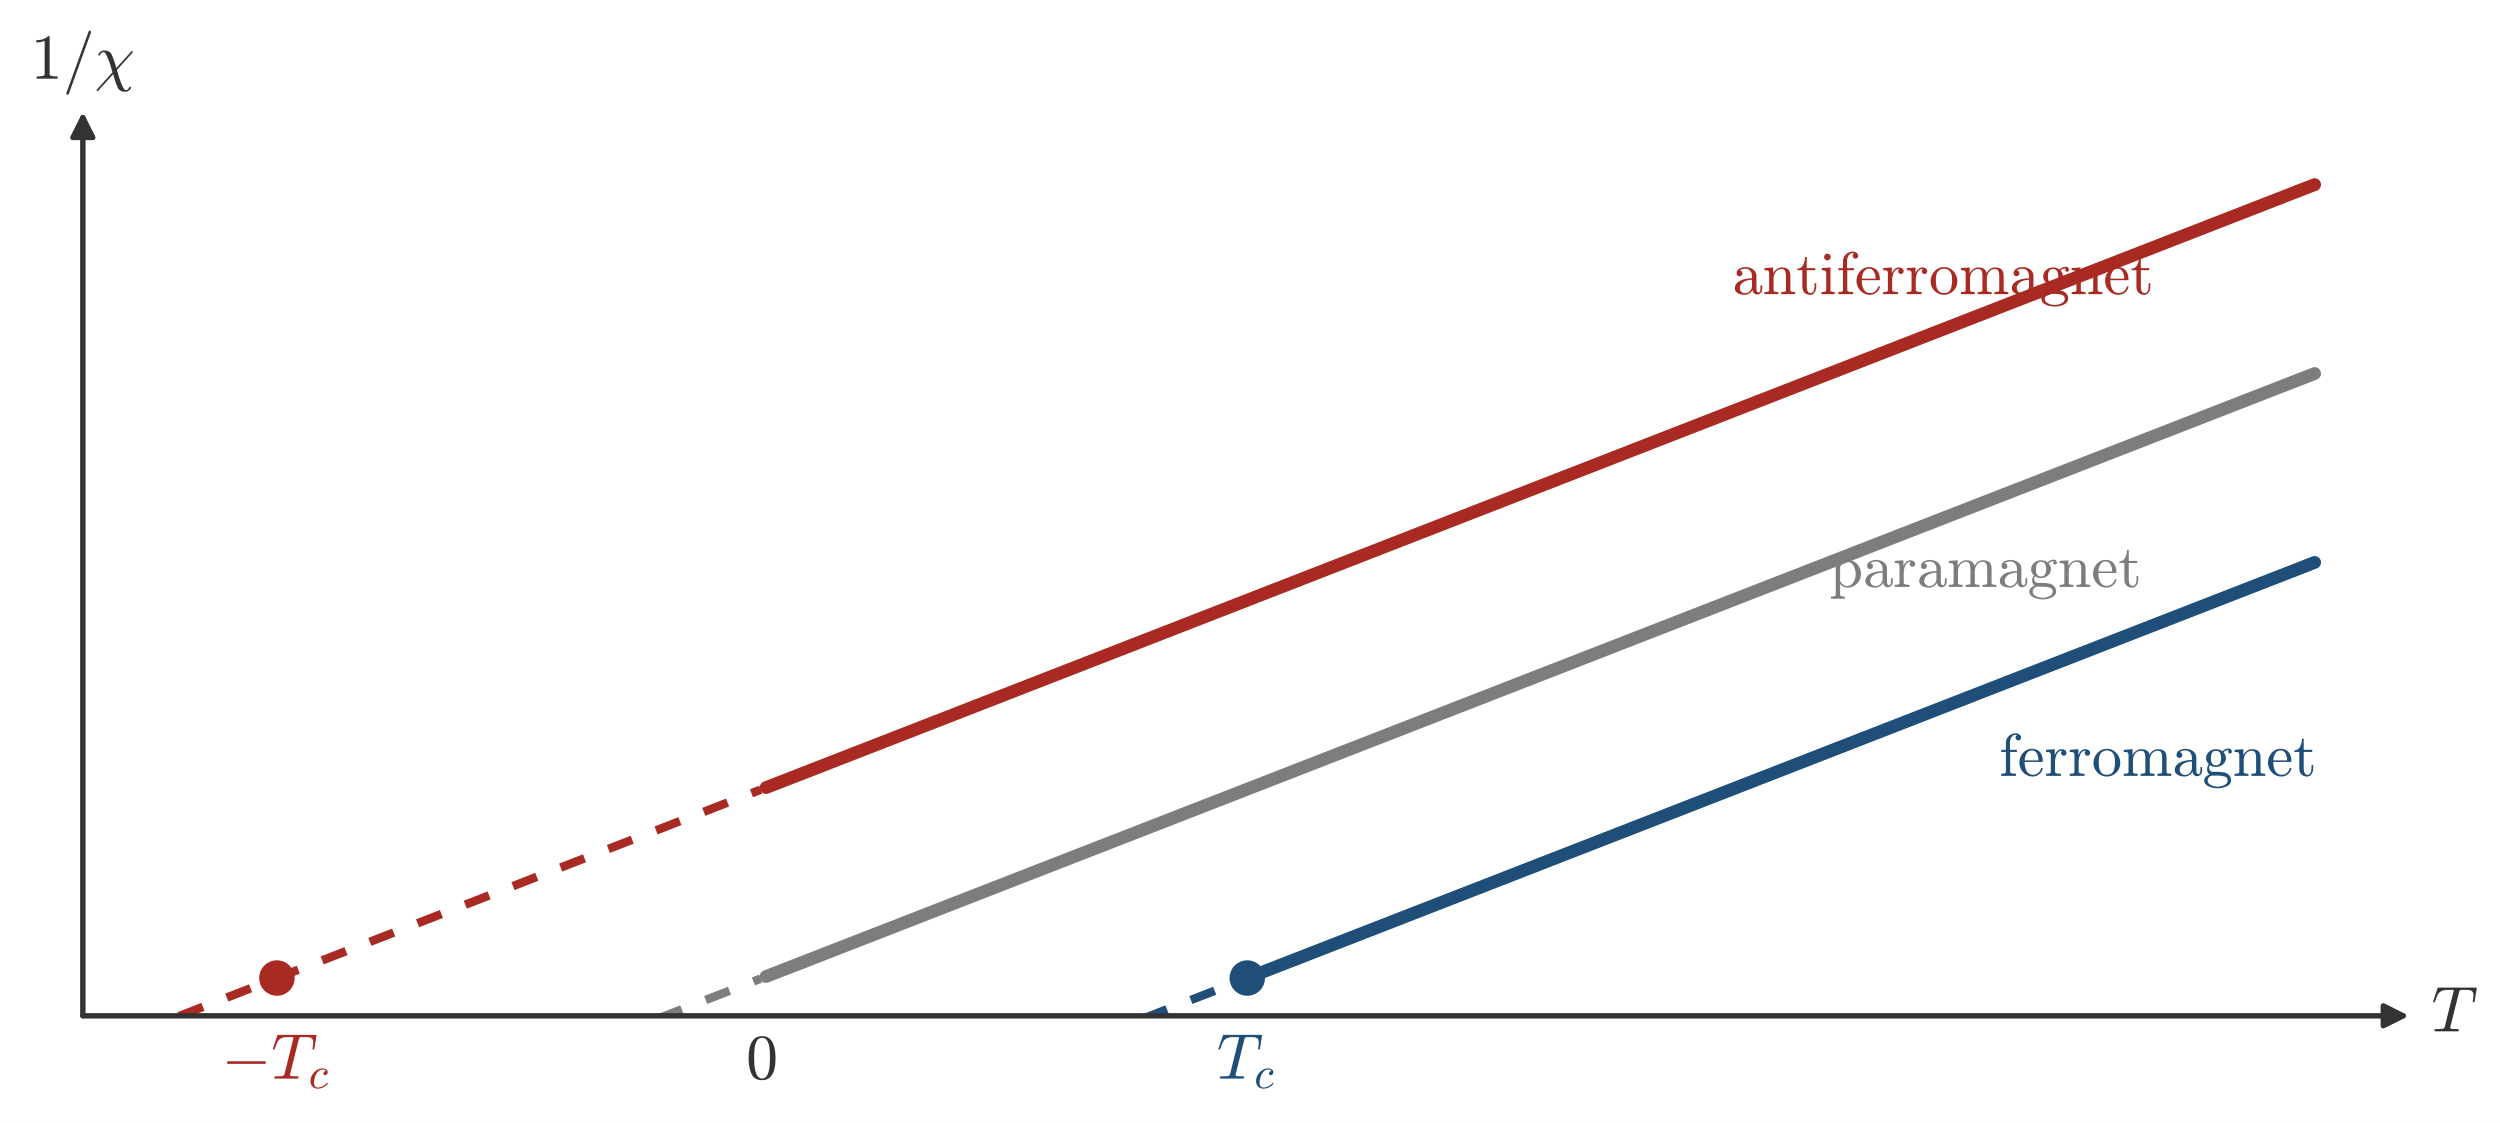
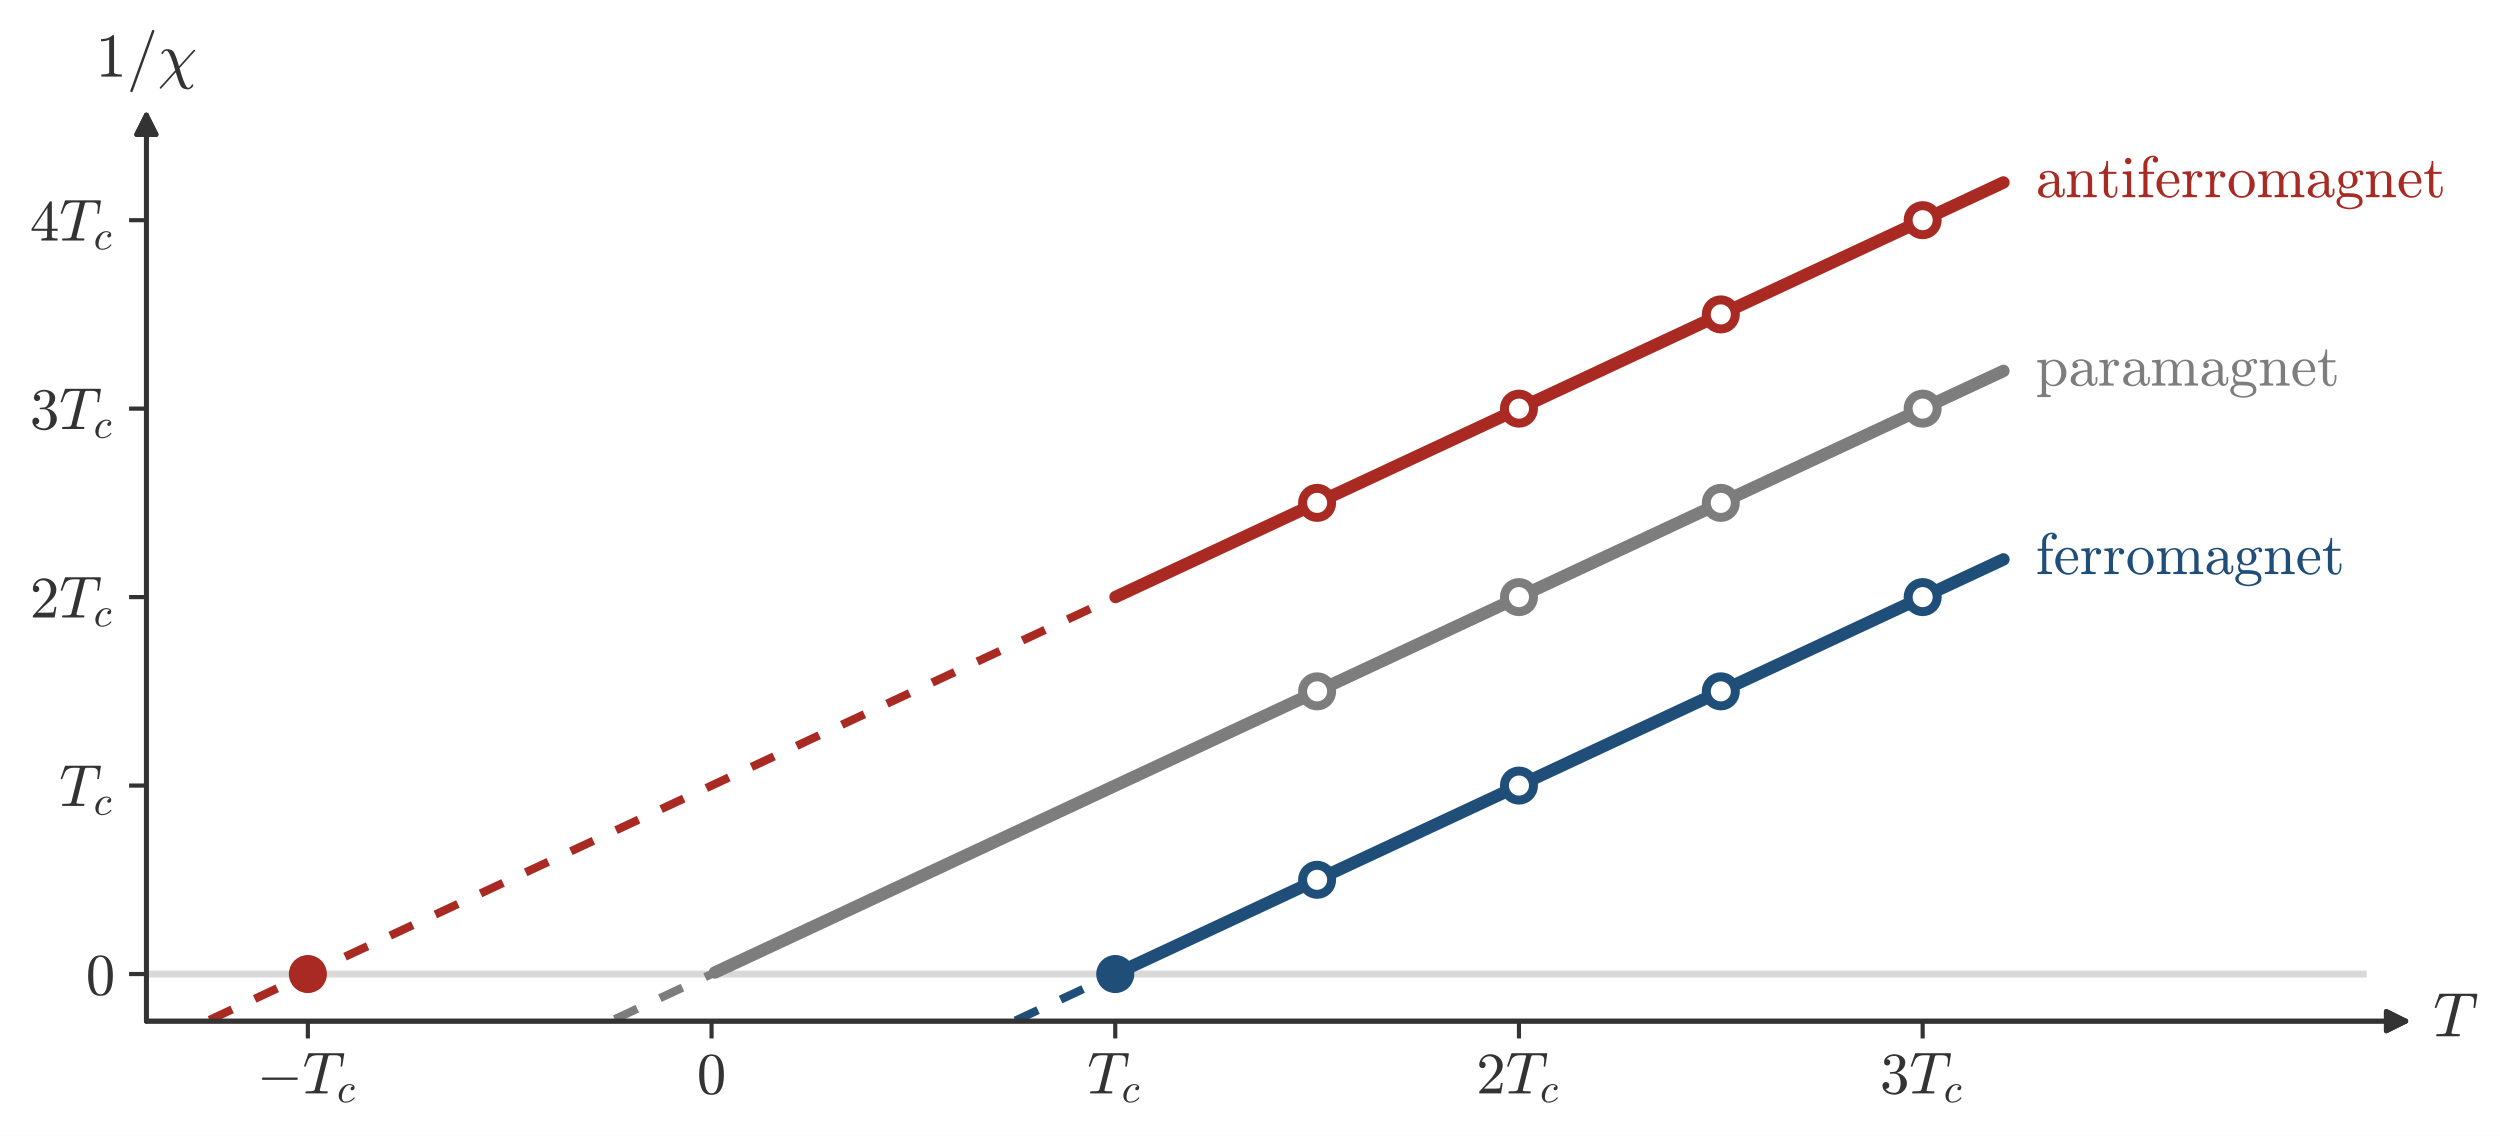
- <svg xmlns="http://www.w3.org/2000/svg" xmlns:xlink="http://www.w3.org/1999/xlink" width="351.647pt" height="157.947pt" viewBox="0 0 351.647 157.947" version="1.1">
+ <svg xmlns="http://www.w3.org/2000/svg" xmlns:xlink="http://www.w3.org/1999/xlink" width="361.137pt" height="164.076pt" viewBox="0 0 361.137 164.076" version="1.1">
  <defs>
    <style type="text/css">*{stroke-linejoin: round; stroke-linecap: butt}</style>
  </defs>
  <g id="figure_1">
    <g id="patch_1">
-       <path d="M 0 157.947  L 351.647 157.947  L 351.647 0  L 0 0  z " style="fill: #ffffff" />
+       <path d="M -0 164.076  L 361.137 164.076  L 361.137 -0  L -0 -0  z " style="fill: #ffffff" />
    </g>
    <g id="axes_1">
      <g id="patch_2">
-         <path d="M 11.655 142.884  L 332.395 142.884  L 332.395 20.654  L 11.655 20.654  z " style="fill: #ffffff" />
-       </g>
-       <g id="matplotlib.axis_1" />
-       <g id="matplotlib.axis_2" />
+         <path d="M 21.145 147.511  L 341.885 147.511  L 341.885 20.916  L 21.145 20.916  z " style="fill: #ffffff" />
+       </g>
      <g id="line2d_1">
-         <path d="M 107.759 137.35  L 325.571 52.54  L 325.571 52.54  " clip-path="url(#p36f4fd2fb1)" style="fill: none; stroke: #7d7d7d; stroke-width: 1.8; stroke-linecap: round" />
-       </g>
-       <g id="line2d_2">
-         <path d="M 52.292 158.947  L 52.344 158.927  L 53.114 158.627  L 53.883 158.327  L 54.653 158.028  L 55.423 157.728  L 56.192 157.428  L 56.962 157.129  L 57.732 156.829  L 58.501 156.529  L 59.271 156.23  L 60.041 155.93  L 60.81 155.63  L 61.58 155.33  L 62.349 155.031  L 63.119 154.731  L 63.889 154.431  L 64.658 154.132  L 65.428 153.832  L 66.198 153.532  L 66.967 153.233  L 67.737 152.933  L 68.507 152.633  L 69.276 152.334  L 70.046 152.034  L 70.816 151.734  L 71.585 151.435  L 72.355 151.135  L 73.125 150.835  L 73.894 150.536  L 74.664 150.236  L 75.434 149.936  L 76.203 149.637  L 76.973 149.337  L 77.743 149.037  L 78.512 148.737  L 79.282 148.438  L 80.052 148.138  L 80.821 147.838  L 81.591 147.539  L 82.36 147.239  L 83.13 146.939  L 83.9 146.64  L 84.669 146.34  L 85.439 146.04  L 86.209 145.741  L 86.978 145.441  L 87.748 145.141  L 88.518 144.842  L 89.287 144.542  L 90.057 144.242  L 90.827 143.943  L 91.596 143.643  L 92.366 143.343  L 93.136 143.044  L 93.905 142.744  L 94.675 142.444  L 95.445 142.145  L 96.214 141.845  L 96.984 141.545  L 97.754 141.245  L 98.523 140.946  L 99.293 140.646  L 100.063 140.346  L 100.832 140.047  L 101.602 139.747  L 102.371 139.447  L 103.141 139.148  L 103.911 138.848  L 104.68 138.548  L 105.45 138.249  L 106.22 137.949  L 106.989 137.649  " clip-path="url(#p36f4fd2fb1)" style="fill: none; stroke-dasharray: 3.6,3.6; stroke-dashoffset: 0; stroke: #7d7d7d; stroke-width: 1.2" />
-       </g>
-       <g id="line2d_3">
-         <path d="M 175.489 137.549  L 325.571 79.112  L 325.571 79.112  " clip-path="url(#p36f4fd2fb1)" style="fill: none; stroke: #1f4e79; stroke-width: 1.8; stroke-linecap: round" />
-       </g>
-       <g id="line2d_4">
-         <path d="M 120.535 158.947  L 174.719 137.849  L 174.719 137.849  " clip-path="url(#p36f4fd2fb1)" style="fill: none; stroke-dasharray: 3.6,3.6; stroke-dashoffset: 0; stroke: #1f4e79; stroke-width: 1.2" />
-       </g>
-       <g id="line2d_5">
-         <path d="M 107.759 110.778  L 325.571 25.968  L 325.571 25.968  " clip-path="url(#p36f4fd2fb1)" style="fill: none; stroke: #a82a22; stroke-width: 1.8; stroke-linecap: round" />
-       </g>
-       <g id="line2d_6">
-         <path d="M 18.479 145.541  L 19.249 145.241  L 20.019 144.942  L 20.788 144.642  L 21.558 144.342  L 22.328 144.042  L 23.097 143.743  L 23.867 143.443  L 24.636 143.143  L 25.406 142.844  L 26.176 142.544  L 26.945 142.244  L 27.715 141.945  L 28.485 141.645  L 29.254 141.345  L 30.024 141.046  L 30.794 140.746  L 31.563 140.446  L 32.333 140.147  L 33.103 139.847  L 33.872 139.547  L 34.642 139.248  L 35.412 138.948  L 36.181 138.648  L 36.951 138.349  L 37.721 138.049  L 38.49 137.749  L 39.26 137.45  L 40.03 137.15  L 40.799 136.85  L 41.569 136.55  L 42.339 136.251  L 43.108 135.951  L 43.878 135.651  L 44.647 135.352  L 45.417 135.052  L 46.187 134.752  L 46.956 134.453  L 47.726 134.153  L 48.496 133.853  L 49.265 133.554  L 50.035 133.254  L 50.805 132.954  L 51.574 132.655  L 52.344 132.355  L 53.114 132.055  L 53.883 131.756  L 54.653 131.456  L 55.423 131.156  L 56.192 130.857  L 56.962 130.557  L 57.732 130.257  L 58.501 129.957  L 59.271 129.658  L 60.041 129.358  L 60.81 129.058  L 61.58 128.759  L 62.349 128.459  L 63.119 128.159  L 63.889 127.86  L 64.658 127.56  L 65.428 127.26  L 66.198 126.961  L 66.967 126.661  L 67.737 126.361  L 68.507 126.062  L 69.276 125.762  L 70.046 125.462  L 70.816 125.163  L 71.585 124.863  L 72.355 124.563  L 73.125 124.264  L 73.894 123.964  L 74.664 123.664  L 75.434 123.364  L 76.203 123.065  L 76.973 122.765  L 77.743 122.465  L 78.512 122.166  L 79.282 121.866  L 80.052 121.566  L 80.821 121.267  L 81.591 120.967  L 82.36 120.667  L 83.13 120.368  L 83.9 120.068  L 84.669 119.768  L 85.439 119.469  L 86.209 119.169  L 86.978 118.869  L 87.748 118.57  L 88.518 118.27  L 89.287 117.97  L 90.057 117.671  L 90.827 117.371  L 91.596 117.071  L 92.366 116.772  L 93.136 116.472  L 93.905 116.172  L 94.675 115.872  L 95.445 115.573  L 96.214 115.273  L 96.984 114.973  L 97.754 114.674  L 98.523 114.374  L 99.293 114.074  L 100.063 113.775  L 100.832 113.475  L 101.602 113.175  L 102.371 112.876  L 103.141 112.576  L 103.911 112.276  L 104.68 111.977  L 105.45 111.677  L 106.22 111.377  L 106.989 111.078  " clip-path="url(#p36f4fd2fb1)" style="fill: none; stroke-dasharray: 3.6,3.6; stroke-dashoffset: 0; stroke: #a82a22; stroke-width: 1.2" />
-       </g>
-       <g id="line2d_7">
-         <defs>
-           <path id="mb5180f8fac" d="M 0 2  C 0.53 2 1.039 1.789 1.414 1.414  C 1.789 1.039 2 0.53 2 0  C 2 -0.53 1.789 -1.039 1.414 -1.414  C 1.039 -1.789 0.53 -2 0 -2  C -0.53 -2 -1.039 -1.789 -1.414 -1.414  C -1.789 -1.039 -2 -0.53 -2 0  C -2 0.53 -1.789 1.039 -1.414 1.414  C -1.039 1.789 -0.53 2 0 2  z " style="stroke: #1f4e79" />
-         </defs>
-         <g clip-path="url(#p36f4fd2fb1)">
-           <use xlink:href="#mb5180f8fac" x="175.437" y="137.569" style="fill: #1f4e79; stroke: #1f4e79" />
-         </g>
-       </g>
-       <g id="line2d_8">
-         <defs>
-           <path id="m19d9348bee" d="M 0 2  C 0.53 2 1.039 1.789 1.414 1.414  C 1.789 1.039 2 0.53 2 0  C 2 -0.53 1.789 -1.039 1.414 -1.414  C 1.039 -1.789 0.53 -2 0 -2  C -0.53 -2 -1.039 -1.789 -1.414 -1.414  C -1.789 -1.039 -2 -0.53 -2 0  C -2 0.53 -1.789 1.039 -1.414 1.414  C -1.039 1.789 -0.53 2 0 2  z " style="stroke: #a82a22" />
-         </defs>
-         <g clip-path="url(#p36f4fd2fb1)">
-           <use xlink:href="#m19d9348bee" x="38.952" y="137.569" style="fill: #a82a22; stroke: #a82a22" />
-         </g>
+         <path d="M 21.145 140.705  L 341.885 140.705  " clip-path="url(#p0ccde08f96)" style="fill: none; stroke: #d9d9d9; stroke-linecap: round" />
+       </g>
+       <g id="matplotlib.axis_1">
+         <g id="xtick_1">
+           <g id="line2d_2">
+             <defs>
+               <path id="maeb34de381" d="M 0 0  L 0 2.5  " style="stroke: #333333; stroke-width: 0.6" />
+             </defs>
+             <g>
+               <use xlink:href="#maeb34de381" x="44.472" y="147.511" style="fill: #333333; stroke: #333333; stroke-width: 0.6" />
+             </g>
+           </g>
+           <g id="text_1">
+             <g style="fill: #333333" transform="translate(37.11906 158.0042) scale(0.085 -0.085)">
+               <defs>
+                 <path id="Cmsy10-11" d="M 653 1472  Q 600 1472 565 1512  Q 531 1553 531 1600  Q 531 1647 565 1687  Q 600 1728 653 1728  L 4325 1728  Q 4375 1728 4408 1687  Q 4441 1647 4441 1600  Q 4441 1553 4408 1512  Q 4375 1472 4325 1472  L 653 1472  z " transform="scale(0.015625)" />
+                 <path id="Cmmi10-78" d="M 294 84  Q 297 100 308 140  Q 319 181 336 203  Q 353 225 384 225  Q 934 225 1113 256  Q 1284 300 1319 441  L 2194 3956  Q 2222 4034 2222 4097  Q 2222 4147 1997 4147  L 1625 4147  Q 1197 4147 964 4015  Q 731 3884 622 3668  Q 513 3453 341 2963  Q 319 2906 275 2906  L 219 2906  Q 153 2906 153 2988  L 609 4313  Q 622 4372 672 4372  L 4453 4372  Q 4519 4372 4519 4288  L 4306 2963  Q 4306 2944 4284 2925  Q 4263 2906 4244 2906  L 4184 2906  Q 4122 2906 4122 2988  Q 4191 3441 4191 3628  Q 4191 3853 4097 3968  Q 4003 4084 3853 4115  Q 3703 4147 3463 4147  L 3084 4147  Q 2913 4147 2853 4115  Q 2794 4084 2753 3928  L 1875 416  Q 1872 403 1870 390  Q 1869 378 1863 359  Q 1863 278 1959 256  Q 2125 225 2669 225  Q 2731 225 2731 141  Q 2709 50 2696 25  Q 2684 0 2625 0  L 359 0  Q 294 0 294 84  z " transform="scale(0.015625)" />
+                 <path id="Cmmi10-7f" d="M 750 763  Q 750 484 892 290  Q 1034 97 1300 97  Q 1681 97 2032 272  Q 2384 447 2606 756  Q 2625 775 2656 775  Q 2688 775 2720 739  Q 2753 703 2753 672  Q 2753 647 2741 634  Q 2506 306 2109 117  Q 1713 -72 1288 -72  Q 981 -72 747 73  Q 513 219 384 462  Q 256 706 256 1013  Q 256 1444 497 1869  Q 738 2294 1138 2561  Q 1538 2828 1978 2828  Q 2266 2828 2495 2689  Q 2725 2550 2725 2278  Q 2725 2103 2623 1979  Q 2522 1856 2350 1856  Q 2247 1856 2176 1920  Q 2106 1984 2106 2088  Q 2106 2238 2215 2344  Q 2325 2450 2472 2450  L 2484 2450  Q 2409 2559 2267 2611  Q 2125 2663 1972 2663  Q 1597 2663 1315 2342  Q 1034 2022 892 1576  Q 750 1131 750 763  z " transform="scale(0.015625)" />
+               </defs>
+               <use xlink:href="#Cmsy10-11" transform="translate(0 0.6875)" />
+               <use xlink:href="#Cmmi10-78" transform="translate(77.68555 0.6875)" />
+               <use xlink:href="#Cmmi10-7f" transform="translate(136.084 -14.31246) scale(0.7)" />
+             </g>
+           </g>
+         </g>
+         <g id="xtick_2">
+           <g id="line2d_3">
+             <g>
+               <use xlink:href="#maeb34de381" x="102.788" y="147.511" style="fill: #333333; stroke: #333333; stroke-width: 0.6" />
+             </g>
+           </g>
+           <g id="text_2">
+             <g style="fill: #333333" transform="translate(100.6629 158.0042) scale(0.085 -0.085)">
+               <defs>
+                 <path id="Cmr10-28" d="M 1600 -141  Q 816 -141 533 504  Q 250 1150 250 2041  Q 250 2597 351 3087  Q 453 3578 754 3920  Q 1056 4263 1600 4263  Q 2022 4263 2290 4056  Q 2559 3850 2700 3523  Q 2841 3197 2892 2823  Q 2944 2450 2944 2041  Q 2944 1491 2842 1011  Q 2741 531 2444 195  Q 2147 -141 1600 -141  z M 1600 25  Q 1956 25 2131 390  Q 2306 756 2347 1200  Q 2388 1644 2388 2144  Q 2388 2625 2347 3031  Q 2306 3438 2132 3767  Q 1959 4097 1600 4097  Q 1238 4097 1063 3765  Q 888 3434 847 3029  Q 806 2625 806 2144  Q 806 1788 823 1472  Q 841 1156 916 820  Q 991 484 1158 254  Q 1325 25 1600 25  z " transform="scale(0.015625)" />
+               </defs>
+               <use xlink:href="#Cmr10-28" transform="translate(0 0.390625)" />
+             </g>
+           </g>
+         </g>
+         <g id="xtick_3">
+           <g id="line2d_4">
+             <g>
+               <use xlink:href="#maeb34de381" x="161.104" y="147.511" style="fill: #333333; stroke: #333333; stroke-width: 0.6" />
+             </g>
+           </g>
+           <g id="text_3">
+             <g style="fill: #333333" transform="translate(157.0668 158.0042) scale(0.085 -0.085)">
+               <use xlink:href="#Cmmi10-78" transform="translate(0 0.6875)" />
+               <use xlink:href="#Cmmi10-7f" transform="translate(58.39844 -14.31246) scale(0.7)" />
+             </g>
+           </g>
+         </g>
+         <g id="xtick_4">
+           <g id="line2d_5">
+             <g>
+               <use xlink:href="#maeb34de381" x="219.421" y="147.511" style="fill: #333333; stroke: #333333; stroke-width: 0.6" />
+             </g>
+           </g>
+           <g id="text_4">
+             <g style="fill: #333333" transform="translate(213.2582 158.0042) scale(0.085 -0.085)">
+               <defs>
+                 <path id="Cmr10-31" d="M 319 0  L 319 172  Q 319 188 331 206  L 1325 1306  Q 1550 1550 1690 1715  Q 1831 1881 1968 2097  Q 2106 2313 2186 2536  Q 2266 2759 2266 3009  Q 2266 3272 2169 3511  Q 2072 3750 1880 3894  Q 1688 4038 1416 4038  Q 1138 4038 916 3870  Q 694 3703 603 3438  Q 628 3444 672 3444  Q 816 3444 917 3347  Q 1019 3250 1019 3097  Q 1019 2950 917 2848  Q 816 2747 672 2747  Q 522 2747 420 2851  Q 319 2956 319 3097  Q 319 3338 409 3548  Q 500 3759 670 3923  Q 841 4088 1055 4175  Q 1269 4263 1509 4263  Q 1875 4263 2190 4108  Q 2506 3953 2690 3670  Q 2875 3388 2875 3009  Q 2875 2731 2753 2481  Q 2631 2231 2440 2026  Q 2250 1822 1953 1562  Q 1656 1303 1563 1216  L 838 519  L 1453 519  Q 1906 519 2211 526  Q 2516 534 2534 550  Q 2609 631 2688 1141  L 2875 1141  L 2694 0  L 319 0  z " transform="scale(0.015625)" />
+               </defs>
+               <use xlink:href="#Cmr10-31" transform="translate(0 0.6875)" />
+               <use xlink:href="#Cmmi10-78" transform="translate(50 0.6875)" />
+               <use xlink:href="#Cmmi10-7f" transform="translate(108.3984 -14.31246) scale(0.7)" />
+             </g>
+           </g>
+         </g>
+         <g id="xtick_5">
+           <g id="line2d_6">
+             <g>
+               <use xlink:href="#maeb34de381" x="277.737" y="147.511" style="fill: #333333; stroke: #333333; stroke-width: 0.6" />
+             </g>
+           </g>
+           <g id="text_5">
+             <g style="fill: #333333" transform="translate(271.5746 158.0042) scale(0.085 -0.085)">
+               <defs>
+                 <path id="Cmr10-6e" d="M 609 494  Q 759 275 1012 169  Q 1266 63 1556 63  Q 1928 63 2084 380  Q 2241 697 2241 1100  Q 2241 1281 2208 1462  Q 2175 1644 2097 1800  Q 2019 1956 1883 2050  Q 1747 2144 1550 2144  L 1125 2144  Q 1069 2144 1069 2203  L 1069 2259  Q 1069 2309 1125 2309  L 1478 2338  Q 1703 2338 1851 2506  Q 2000 2675 2069 2917  Q 2138 3159 2138 3378  Q 2138 3684 1994 3881  Q 1850 4078 1556 4078  Q 1313 4078 1091 3986  Q 869 3894 738 3706  Q 750 3709 759 3711  Q 769 3713 781 3713  Q 925 3713 1022 3613  Q 1119 3513 1119 3372  Q 1119 3234 1022 3134  Q 925 3034 781 3034  Q 641 3034 541 3134  Q 441 3234 441 3372  Q 441 3647 606 3850  Q 772 4053 1033 4158  Q 1294 4263 1556 4263  Q 1750 4263 1965 4205  Q 2181 4147 2356 4039  Q 2531 3931 2642 3762  Q 2753 3594 2753 3378  Q 2753 3109 2633 2881  Q 2513 2653 2303 2487  Q 2094 2322 1844 2241  Q 2122 2188 2372 2031  Q 2622 1875 2773 1631  Q 2925 1388 2925 1106  Q 2925 753 2731 467  Q 2538 181 2222 20  Q 1906 -141 1556 -141  Q 1256 -141 954 -26  Q 653 88 461 316  Q 269 544 269 863  Q 269 1022 375 1128  Q 481 1234 641 1234  Q 744 1234 830 1186  Q 916 1138 964 1050  Q 1013 963 1013 863  Q 1013 706 903 600  Q 794 494 641 494  L 609 494  z " transform="scale(0.015625)" />
+               </defs>
+               <use xlink:href="#Cmr10-6e" transform="translate(0 0.6875)" />
+               <use xlink:href="#Cmmi10-78" transform="translate(50 0.6875)" />
+               <use xlink:href="#Cmmi10-7f" transform="translate(108.3984 -14.31246) scale(0.7)" />
+             </g>
+           </g>
+         </g>
+       </g>
+       <g id="matplotlib.axis_2">
+         <g id="ytick_1">
+           <g id="line2d_7">
+             <defs>
+               <path id="m159ef64ad0" d="M 0 0  L -2.5 0  " style="stroke: #333333; stroke-width: 0.6" />
+             </defs>
+             <g>
+               <use xlink:href="#m159ef64ad0" x="21.145" y="140.705" style="fill: #333333; stroke: #333333; stroke-width: 0.6" />
+             </g>
+           </g>
+           <g id="text_6">
+             <g style="fill: #333333" transform="translate(12.395 143.7014) scale(0.085 -0.085)">
+               <use xlink:href="#Cmr10-28" transform="translate(0 0.390625)" />
+             </g>
+           </g>
+         </g>
+         <g id="ytick_2">
+           <g id="line2d_8">
+             <g>
+               <use xlink:href="#m159ef64ad0" x="21.145" y="113.48" style="fill: #333333; stroke: #333333; stroke-width: 0.6" />
+             </g>
+           </g>
+           <g id="text_7">
+             <g style="fill: #333333" transform="translate(8.57 116.4766) scale(0.085 -0.085)">
+               <use xlink:href="#Cmmi10-78" transform="translate(0 0.6875)" />
+               <use xlink:href="#Cmmi10-7f" transform="translate(58.39844 -14.31246) scale(0.7)" />
+             </g>
+           </g>
+         </g>
+         <g id="ytick_3">
+           <g id="line2d_9">
+             <g>
+               <use xlink:href="#m159ef64ad0" x="21.145" y="86.255" style="fill: #333333; stroke: #333333; stroke-width: 0.6" />
+             </g>
+           </g>
+           <g id="text_8">
+             <g style="fill: #333333" transform="translate(4.32 89.2518) scale(0.085 -0.085)">
+               <use xlink:href="#Cmr10-31" transform="translate(0 0.6875)" />
+               <use xlink:href="#Cmmi10-78" transform="translate(50 0.6875)" />
+               <use xlink:href="#Cmmi10-7f" transform="translate(108.3984 -14.31246) scale(0.7)" />
+             </g>
+           </g>
+         </g>
+         <g id="ytick_4">
+           <g id="line2d_10">
+             <g>
+               <use xlink:href="#m159ef64ad0" x="21.145" y="59.03" style="fill: #333333; stroke: #333333; stroke-width: 0.6" />
+             </g>
+           </g>
+           <g id="text_9">
+             <g style="fill: #333333" transform="translate(4.32 62.02701) scale(0.085 -0.085)">
+               <use xlink:href="#Cmr10-6e" transform="translate(0 0.6875)" />
+               <use xlink:href="#Cmmi10-78" transform="translate(50 0.6875)" />
+               <use xlink:href="#Cmmi10-7f" transform="translate(108.3984 -14.31246) scale(0.7)" />
+             </g>
+           </g>
+         </g>
+         <g id="ytick_5">
+           <g id="line2d_11">
+             <g>
+               <use xlink:href="#m159ef64ad0" x="21.145" y="31.806" style="fill: #333333; stroke: #333333; stroke-width: 0.6" />
+             </g>
+           </g>
+           <g id="text_10">
+             <g style="fill: #333333" transform="translate(4.32 34.80221) scale(0.085 -0.085)">
+               <defs>
+                 <path id="Cmr10-3b" d="M 178 1056  L 178 1281  L 2156 4231  Q 2178 4263 2222 4263  L 2316 4263  Q 2388 4263 2388 4191  L 2388 1281  L 3016 1281  L 3016 1056  L 2388 1056  L 2388 428  Q 2388 297 2575 261  Q 2763 225 3009 225  L 3009 0  L 1247 0  L 1247 225  Q 1494 225 1681 261  Q 1869 297 1869 428  L 1869 1056  L 178 1056  z M 391 1281  L 1906 1281  L 1906 3547  L 391 1281  z " transform="scale(0.015625)" />
+               </defs>
+               <use xlink:href="#Cmr10-3b" transform="translate(0 0.6875)" />
+               <use xlink:href="#Cmmi10-78" transform="translate(50 0.6875)" />
+               <use xlink:href="#Cmmi10-7f" transform="translate(108.3984 -14.31246) scale(0.7)" />
+             </g>
+           </g>
+         </g>
+       </g>
+       <g id="line2d_12">
+         <path d="M 103.27 140.48  L 289.4 53.585  L 289.4 53.585  " clip-path="url(#p0ccde08f96)" style="fill: none; stroke: #7d7d7d; stroke-width: 1.8; stroke-linecap: round" />
+       </g>
+       <g id="line2d_13">
+         <path d="M 88.801 147.235  L 89.458 146.928  L 90.116 146.621  L 90.774 146.314  L 91.432 146.006  L 92.089 145.699  L 92.747 145.392  L 93.405 145.085  L 94.062 144.778  L 94.72 144.471  L 95.378 144.164  L 96.036 143.857  L 96.693 143.55  L 97.351 143.243  L 98.009 142.936  L 98.666 142.629  L 99.324 142.322  L 99.982 142.015  L 100.639 141.708  L 101.297 141.401  L 101.955 141.094  L 102.613 140.787  " clip-path="url(#p0ccde08f96)" style="fill: none; stroke-dasharray: 3.6,3.6; stroke-dashoffset: 0; stroke: #7d7d7d; stroke-width: 1.2" />
+       </g>
+       <g id="line2d_14">
+         <path d="M 161.148 140.684  L 289.4 80.81  L 289.4 80.81  " clip-path="url(#p0ccde08f96)" style="fill: none; stroke: #1f4e79; stroke-width: 1.8; stroke-linecap: round" />
+       </g>
+       <g id="line2d_15">
+         <path d="M 146.679 147.439  L 147.336 147.132  L 147.994 146.825  L 148.652 146.518  L 149.31 146.211  L 149.967 145.904  L 150.625 145.597  L 151.283 145.29  L 151.94 144.983  L 152.598 144.676  L 153.256 144.369  L 153.913 144.062  L 154.571 143.755  L 155.229 143.448  L 155.887 143.141  L 156.544 142.834  L 157.202 142.527  L 157.86 142.22  L 158.517 141.913  L 159.175 141.605  L 159.833 141.298  L 160.49 140.991  " clip-path="url(#p0ccde08f96)" style="fill: none; stroke-dasharray: 3.6,3.6; stroke-dashoffset: 0; stroke: #1f4e79; stroke-width: 1.2" />
+       </g>
+       <g id="line2d_16">
+         <path d="M 161.148 86.235  L 289.4 26.361  L 289.4 26.361  " clip-path="url(#p0ccde08f96)" style="fill: none; stroke: #a82a22; stroke-width: 1.8; stroke-linecap: round" />
+       </g>
+       <g id="line2d_17">
+         <path d="M 30.265 147.337  L 160.49 86.542  L 160.49 86.542  " clip-path="url(#p0ccde08f96)" style="fill: none; stroke-dasharray: 3.6,3.6; stroke-dashoffset: 0; stroke: #a82a22; stroke-width: 1.2" />
      </g>
      <g id="patch_3">
-         <path d="M 11.655 142.884  Q 175.232 142.884 338.027 142.884  " style="fill: none; stroke: #333333; stroke-width: 0.7; stroke-linecap: round" />
-         <path d="M 335.227 141.484  L 338.027 142.884  L 335.227 144.284  z " style="fill: #333333; stroke: #333333; stroke-width: 0.7; stroke-linecap: round" />
+         <path d="M 21.145 147.511  Q 184.722 147.511 347.517 147.511  " style="fill: none; stroke: #333333; stroke-width: 0.7; stroke-linecap: round" />
+         <path d="M 344.717 146.111  L 347.517 147.511  L 344.717 148.911  z " style="fill: #333333; stroke: #333333; stroke-width: 0.7; stroke-linecap: round" />
      </g>
      <g id="patch_4">
-         <path d="M 11.655 142.884  Q 11.655 79.324 11.655 16.547  " style="fill: none; stroke: #333333; stroke-width: 0.7; stroke-linecap: round" />
-         <path d="M 10.255 19.347  L 11.655 16.547  L 13.055 19.347  z " style="fill: #333333; stroke: #333333; stroke-width: 0.7; stroke-linecap: round" />
+         <path d="M 21.145 147.511  Q 21.145 81.681 21.145 16.635  " style="fill: none; stroke: #333333; stroke-width: 0.7; stroke-linecap: round" />
+         <path d="M 19.745 19.435  L 21.145 16.635  L 22.545 19.435  z " style="fill: #333333; stroke: #333333; stroke-width: 0.7; stroke-linecap: round" />
      </g>
      <g id="patch_5">
-         <path d="M 11.655 142.884  Q 175.232 142.884 338.027 142.884  " style="fill: none; stroke: #333333; stroke-width: 0.7; stroke-linecap: round" />
-         <path d="M 335.227 141.484  L 338.027 142.884  L 335.227 144.284  z " style="fill: #333333; stroke: #333333; stroke-width: 0.7; stroke-linecap: round" />
+         <path d="M 21.145 147.511  Q 184.722 147.511 347.517 147.511  " style="fill: none; stroke: #333333; stroke-width: 0.7; stroke-linecap: round" />
+         <path d="M 344.717 146.111  L 347.517 147.511  L 344.717 148.911  z " style="fill: #333333; stroke: #333333; stroke-width: 0.7; stroke-linecap: round" />
      </g>
      <g id="patch_6">
-         <path d="M 11.655 142.884  Q 11.655 79.324 11.655 16.547  " style="fill: none; stroke: #333333; stroke-width: 0.7; stroke-linecap: round" />
-         <path d="M 10.255 19.347  L 11.655 16.547  L 13.055 19.347  z " style="fill: #333333; stroke: #333333; stroke-width: 0.7; stroke-linecap: round" />
-       </g>
-       <g id="text_1">
-         <g style="fill: #333333" transform="translate(342.0174 145.1293) scale(0.09 -0.09)">
-           <defs>
-             <path id="Cmmi10-78" d="M 294 84  Q 297 100 308 140  Q 319 181 336 203  Q 353 225 384 225  Q 934 225 1113 256  Q 1284 300 1319 441  L 2194 3956  Q 2222 4034 2222 4097  Q 2222 4147 1997 4147  L 1625 4147  Q 1197 4147 964 4015  Q 731 3884 622 3668  Q 513 3453 341 2963  Q 319 2906 275 2906  L 219 2906  Q 153 2906 153 2988  L 609 4313  Q 622 4372 672 4372  L 4453 4372  Q 4519 4372 4519 4288  L 4306 2963  Q 4306 2944 4284 2925  Q 4263 2906 4244 2906  L 4184 2906  Q 4122 2906 4122 2988  Q 4191 3441 4191 3628  Q 4191 3853 4097 3968  Q 4003 4084 3853 4115  Q 3703 4147 3463 4147  L 3084 4147  Q 2913 4147 2853 4115  Q 2794 4084 2753 3928  L 1875 416  Q 1872 403 1870 390  Q 1869 378 1863 359  Q 1863 278 1959 256  Q 2125 225 2669 225  Q 2731 225 2731 141  Q 2709 50 2696 25  Q 2684 0 2625 0  L 359 0  Q 294 0 294 84  z " transform="scale(0.015625)" />
-           </defs>
+         <path d="M 21.145 147.511  Q 21.145 81.681 21.145 16.635  " style="fill: none; stroke: #333333; stroke-width: 0.7; stroke-linecap: round" />
+         <path d="M 19.745 19.435  L 21.145 16.635  L 22.545 19.435  z " style="fill: #333333; stroke: #333333; stroke-width: 0.7; stroke-linecap: round" />
+       </g>
+       <g id="text_11">
+         <g style="fill: #333333" transform="translate(351.5074 149.7566) scale(0.09 -0.09)">
          <use xlink:href="#Cmmi10-78" transform="translate(0 0.6875)" />
        </g>
      </g>
-       <g id="text_2">
-         <g style="fill: #333333" transform="translate(4.32 11.07) scale(0.09 -0.09)">
+       <g id="text_12">
+         <g style="fill: #333333" transform="translate(13.81 11.07) scale(0.09 -0.09)">
          <defs>
            <path id="Cmr10-64" d="M 594 0  L 594 225  Q 1394 225 1394 428  L 1394 3788  Q 1063 3628 556 3628  L 556 3853  Q 1341 3853 1741 4263  L 1831 4263  Q 1853 4263 1873 4245  Q 1894 4228 1894 4206  L 1894 428  Q 1894 225 2694 225  L 2694 0  L 594 0  z " transform="scale(0.015625)" />
            <path id="Cmmi10-62" d="M 359 -1472  Q 359 -1453 366 -1447  L 2591 4722  Q 2603 4759 2634 4779  Q 2666 4800 2706 4800  Q 2763 4800 2798 4765  Q 2834 4731 2834 4672  L 2834 4647  L 609 -1522  Q 572 -1600 488 -1600  Q 434 -1600 396 -1562  Q 359 -1525 359 -1472  z " transform="scale(0.015625)" />
            <path id="Cmmi10-11" d="M 275 -1241  Q 244 -1241 214 -1214  Q 184 -1188 184 -1159  Q 184 -1116 213 -1094  L 1778 647  Q 1672 1034 1539 1454  Q 1406 1875 1220 2269  Q 1034 2663 891 2663  Q 766 2663 694 2594  Q 622 2525 567 2423  Q 513 2322 494 2316  L 416 2316  Q 397 2316 381 2337  Q 366 2359 366 2381  Q 366 2484 455 2589  Q 544 2694 673 2761  Q 803 2828 916 2828  Q 1169 2828 1375 2737  Q 1581 2647 1684 2444  Q 1775 2250 1859 2026  Q 1944 1803 2020 1550  Q 2097 1297 2163 1069  L 3647 2719  Q 3678 2759 3725 2759  Q 3763 2759 3789 2736  Q 3816 2713 3816 2675  Q 3816 2634 3788 2613  L 2222 872  Q 2297 588 2447 114  Q 2597 -359 2780 -753  Q 2963 -1147 3109 -1147  Q 3228 -1147 3303 -1076  Q 3378 -1006 3434 -906  Q 3491 -806 3506 -800  L 3584 -800  Q 3634 -800 3634 -863  Q 3634 -1022 3445 -1167  Q 3256 -1313 3084 -1313  Q 2834 -1313 2628 -1222  Q 2422 -1131 2322 -928  Q 2084 -422 1838 447  L 353 -1203  Q 322 -1241 275 -1241  z " transform="scale(0.015625)" />
          </defs>
          <use xlink:href="#Cmr10-64" />
          <use xlink:href="#Cmmi10-62" transform="translate(50 0)" />
          <use xlink:href="#Cmmi10-11" transform="translate(100 0)" />
        </g>
      </g>
-       <g id="text_3">
-         <g style="fill: #1f4e79" transform="translate(171.1622 151.7723) scale(0.09 -0.09)">
-           <defs>
-             <path id="Cmmi10-7f" d="M 750 763  Q 750 484 892 290  Q 1034 97 1300 97  Q 1681 97 2032 272  Q 2384 447 2606 756  Q 2625 775 2656 775  Q 2688 775 2720 739  Q 2753 703 2753 672  Q 2753 647 2741 634  Q 2506 306 2109 117  Q 1713 -72 1288 -72  Q 981 -72 747 73  Q 513 219 384 462  Q 256 706 256 1013  Q 256 1444 497 1869  Q 738 2294 1138 2561  Q 1538 2828 1978 2828  Q 2266 2828 2495 2689  Q 2725 2550 2725 2278  Q 2725 2103 2623 1979  Q 2522 1856 2350 1856  Q 2247 1856 2176 1920  Q 2106 1984 2106 2088  Q 2106 2238 2215 2344  Q 2325 2450 2472 2450  L 2484 2450  Q 2409 2559 2267 2611  Q 2125 2663 1972 2663  Q 1597 2663 1315 2342  Q 1034 2022 892 1576  Q 750 1131 750 763  z " transform="scale(0.015625)" />
-           </defs>
-           <use xlink:href="#Cmmi10-78" transform="translate(0 0.6875)" />
-           <use xlink:href="#Cmmi10-7f" transform="translate(58.39844 -14.31246) scale(0.7)" />
-         </g>
-       </g>
-       <g id="text_4">
-         <g style="fill: #a82a22" transform="translate(31.16703 151.7723) scale(0.09 -0.09)">
-           <defs>
-             <path id="Cmsy10-11" d="M 653 1472  Q 600 1472 565 1512  Q 531 1553 531 1600  Q 531 1647 565 1687  Q 600 1728 653 1728  L 4325 1728  Q 4375 1728 4408 1687  Q 4441 1647 4441 1600  Q 4441 1553 4408 1512  Q 4375 1472 4325 1472  L 653 1472  z " transform="scale(0.015625)" />
-           </defs>
-           <use xlink:href="#Cmsy10-11" transform="translate(0 0.6875)" />
-           <use xlink:href="#Cmmi10-78" transform="translate(77.68555 0.6875)" />
-           <use xlink:href="#Cmmi10-7f" transform="translate(136.084 -14.31246) scale(0.7)" />
-         </g>
-       </g>
-       <g id="text_5">
-         <g style="fill: #333333" transform="translate(104.9446 151.7723) scale(0.09 -0.09)">
-           <defs>
-             <path id="Cmr10-28" d="M 1600 -141  Q 816 -141 533 504  Q 250 1150 250 2041  Q 250 2597 351 3087  Q 453 3578 754 3920  Q 1056 4263 1600 4263  Q 2022 4263 2290 4056  Q 2559 3850 2700 3523  Q 2841 3197 2892 2823  Q 2944 2450 2944 2041  Q 2944 1491 2842 1011  Q 2741 531 2444 195  Q 2147 -141 1600 -141  z M 1600 25  Q 1956 25 2131 390  Q 2306 756 2347 1200  Q 2388 1644 2388 2144  Q 2388 2625 2347 3031  Q 2306 3438 2132 3767  Q 1959 4097 1600 4097  Q 1238 4097 1063 3765  Q 888 3434 847 3029  Q 806 2625 806 2144  Q 806 1788 823 1472  Q 841 1156 916 820  Q 991 484 1158 254  Q 1325 25 1600 25  z " transform="scale(0.015625)" />
-           </defs>
-           <use xlink:href="#Cmr10-28" transform="translate(0 0.390625)" />
-         </g>
-       </g>
-       <g id="text_6">
-         <g style="fill: #1f4e79" transform="translate(281.2132 109.1329) scale(0.085 -0.085)">
+       <g id="text_13">
+         <g style="fill: #1f4e79" transform="translate(294.0657 82.93127) scale(0.085 -0.085)">
          <defs>
            <path id="Cmr10-50" d="M 206 0  L 206 225  Q 422 225 562 259  Q 703 294 703 428  L 703 2534  L 213 2534  L 213 2759  L 703 2759  L 703 3525  Q 703 3731 789 3911  Q 875 4091 1020 4225  Q 1166 4359 1355 4436  Q 1544 4513 1747 4513  Q 1963 4513 2136 4384  Q 2309 4256 2309 4044  Q 2309 3922 2226 3839  Q 2144 3756 2022 3756  Q 1900 3756 1814 3839  Q 1728 3922 1728 4044  Q 1728 4244 1900 4313  Q 1797 4347 1716 4347  Q 1528 4347 1395 4214  Q 1263 4081 1197 3890  Q 1131 3700 1131 3513  L 1131 2759  L 1869 2759  L 1869 2534  L 1153 2534  L 1153 428  Q 1153 297 1340 261  Q 1528 225 1772 225  L 1772 0  L 206 0  z " transform="scale(0.015625)" />
            <path id="Cmr10-82" d="M 1594 -72  Q 1203 -72 876 133  Q 550 338 364 680  Q 178 1022 178 1403  Q 178 1778 348 2115  Q 519 2453 823 2661  Q 1128 2869 1503 2869  Q 1797 2869 2014 2770  Q 2231 2672 2372 2497  Q 2513 2322 2584 2084  Q 2656 1847 2656 1563  Q 2656 1478 2591 1478  L 738 1478  L 738 1409  Q 738 878 952 497  Q 1166 116 1650 116  Q 1847 116 2014 203  Q 2181 291 2304 447  Q 2428 603 2472 781  Q 2478 803 2495 820  Q 2513 838 2534 838  L 2591 838  Q 2656 838 2656 756  Q 2566 394 2266 161  Q 1966 -72 1594 -72  z M 744 1638  L 2203 1638  Q 2203 1878 2136 2125  Q 2069 2372 1912 2536  Q 1756 2700 1503 2700  Q 1141 2700 942 2361  Q 744 2022 744 1638  z " transform="scale(0.015625)" />
            <path id="Cmr10-84" d="M 166 0  L 166 225  Q 384 225 525 259  Q 666 294 666 428  L 666 2175  Q 666 2347 614 2423  Q 563 2500 466 2517  Q 369 2534 166 2534  L 166 2759  L 1081 2828  L 1081 2203  Q 1184 2481 1375 2654  Q 1566 2828 1838 2828  Q 2028 2828 2178 2715  Q 2328 2603 2328 2419  Q 2328 2303 2245 2217  Q 2163 2131 2041 2131  Q 1922 2131 1837 2215  Q 1753 2300 1753 2419  Q 1753 2591 1875 2663  L 1838 2663  Q 1578 2663 1414 2475  Q 1250 2288 1181 2009  Q 1113 1731 1113 1478  L 1113 428  Q 1113 225 1734 225  L 1734 0  L 166 0  z " transform="scale(0.015625)" />
            <path id="Cmr10-42" d="M 1600 -72  Q 1216 -72 887 123  Q 559 319 368 647  Q 178 975 178 1363  Q 178 1656 283 1928  Q 388 2200 583 2414  Q 778 2628 1037 2748  Q 1297 2869 1600 2869  Q 1994 2869 2317 2661  Q 2641 2453 2828 2104  Q 3016 1756 3016 1363  Q 3016 978 2825 648  Q 2634 319 2307 123  Q 1981 -72 1600 -72  z M 1600 116  Q 2113 116 2284 487  Q 2456 859 2456 1434  Q 2456 1756 2422 1967  Q 2388 2178 2272 2350  Q 2200 2456 2089 2536  Q 1978 2616 1854 2658  Q 1731 2700 1600 2700  Q 1400 2700 1220 2609  Q 1041 2519 922 2350  Q 803 2169 770 1951  Q 738 1734 738 1434  Q 738 1075 800 789  Q 863 503 1052 309  Q 1241 116 1600 116  z " transform="scale(0.015625)" />
            <path id="Cmr10-38" d="M 191 0  L 191 225  Q 409 225 550 259  Q 691 294 691 428  L 691 2175  Q 691 2347 639 2423  Q 588 2500 491 2517  Q 394 2534 191 2534  L 191 2759  L 1119 2828  L 1119 2203  Q 1247 2478 1498 2653  Q 1750 2828 2047 2828  Q 2784 2828 2913 2228  Q 3041 2497 3287 2662  Q 3534 2828 3828 2828  Q 4119 2828 4317 2734  Q 4516 2641 4616 2448  Q 4716 2256 4716 1966  L 4716 428  Q 4716 294 4858 259  Q 5000 225 5216 225  L 5216 0  L 3750 0  L 3750 225  Q 3969 225 4109 259  Q 4250 294 4250 428  L 4250 1947  Q 4250 2269 4159 2466  Q 4069 2663 3788 2663  Q 3419 2663 3178 2366  Q 2938 2069 2938 1691  L 2938 428  Q 2938 294 3078 259  Q 3219 225 3438 225  L 3438 0  L 1972 0  L 1972 225  Q 2191 225 2331 259  Q 2472 294 2472 428  L 2472 1947  Q 2472 2259 2381 2461  Q 2291 2663 2009 2663  Q 1638 2663 1398 2366  Q 1159 2069 1159 1691  L 1159 428  Q 1159 294 1300 259  Q 1441 225 1656 225  L 1656 0  L 191 0  z " transform="scale(0.015625)" />
            <path id="Cmr10-73" d="M 256 628  Q 256 1009 556 1248  Q 856 1488 1276 1586  Q 1697 1684 2075 1684  L 2075 1947  Q 2075 2131 1994 2304  Q 1913 2478 1759 2589  Q 1606 2700 1422 2700  Q 997 2700 775 2509  Q 897 2509 976 2417  Q 1056 2325 1056 2203  Q 1056 2075 965 1984  Q 875 1894 750 1894  Q 622 1894 531 1984  Q 441 2075 441 2203  Q 441 2541 747 2705  Q 1053 2869 1422 2869  Q 1681 2869 1943 2758  Q 2206 2647 2373 2440  Q 2541 2234 2541 1959  L 2541 519  Q 2541 394 2594 289  Q 2647 184 2759 184  Q 2866 184 2917 290  Q 2969 397 2969 519  L 2969 928  L 3156 928  L 3156 519  Q 3156 375 3081 245  Q 3006 116 2879 39  Q 2753 -38 2606 -38  Q 2419 -38 2283 107  Q 2147 253 2131 453  Q 2013 213 1781 70  Q 1550 -72 1288 -72  Q 1044 -72 808 0  Q 572 72 414 226  Q 256 381 256 628  z M 775 628  Q 775 403 940 250  Q 1106 97 1331 97  Q 1538 97 1706 200  Q 1875 303 1975 481  Q 2075 659 2075 856  L 2075 1522  Q 1784 1522 1479 1426  Q 1175 1331 975 1128  Q 775 925 775 628  z " transform="scale(0.015625)" />
            <path id="Cmr10-1b" d="M 178 -500  Q 178 -272 343 -101  Q 509 69 738 141  Q 609 238 542 384  Q 475 531 475 697  Q 475 997 666 1228  Q 372 1516 372 1888  Q 372 2088 458 2263  Q 544 2438 697 2566  Q 850 2694 1037 2761  Q 1225 2828 1422 2828  Q 1803 2828 2106 2606  Q 2238 2747 2417 2823  Q 2597 2900 2791 2900  Q 2928 2900 3015 2801  Q 3103 2703 3103 2566  Q 3103 2488 3043 2428  Q 2984 2369 2906 2369  Q 2825 2369 2765 2428  Q 2706 2488 2706 2566  Q 2706 2684 2784 2731  Q 2453 2731 2216 2503  Q 2331 2388 2401 2220  Q 2472 2053 2472 1888  Q 2472 1616 2322 1398  Q 2172 1181 1926 1061  Q 1681 941 1422 941  Q 1072 941 781 1131  Q 691 1006 691 850  Q 691 681 802 554  Q 913 428 1081 428  L 1606 428  Q 1988 428 2294 359  Q 2600 291 2808 84  Q 3016 -122 3016 -500  Q 3016 -781 2778 -967  Q 2541 -1153 2211 -1236  Q 1881 -1319 1600 -1319  Q 1316 -1319 984 -1236  Q 653 -1153 415 -967  Q 178 -781 178 -500  z M 538 -500  Q 538 -716 713 -861  Q 888 -1006 1134 -1076  Q 1381 -1147 1600 -1147  Q 1816 -1147 2062 -1076  Q 2309 -1006 2482 -861  Q 2656 -716 2656 -500  Q 2656 -166 2350 -67  Q 2044 31 1606 31  L 1081 31  Q 934 31 811 -39  Q 688 -109 613 -236  Q 538 -363 538 -500  z M 1422 1113  Q 1966 1113 1966 1888  Q 1966 2222 1850 2439  Q 1734 2656 1422 2656  Q 1109 2656 993 2439  Q 878 2222 878 1888  Q 878 1675 922 1503  Q 966 1331 1084 1222  Q 1203 1113 1422 1113  z " transform="scale(0.015625)" />
            <path id="Cmr10-74" d="M 191 0  L 191 225  Q 409 225 550 259  Q 691 294 691 428  L 691 2175  Q 691 2347 639 2423  Q 588 2500 491 2517  Q 394 2534 191 2534  L 191 2759  L 1119 2828  L 1119 2203  Q 1247 2478 1498 2653  Q 1750 2828 2047 2828  Q 2491 2828 2714 2615  Q 2938 2403 2938 1966  L 2938 428  Q 2938 294 3078 259  Q 3219 225 3438 225  L 3438 0  L 1972 0  L 1972 225  Q 2191 225 2331 259  Q 2472 294 2472 428  L 2472 1947  Q 2472 2259 2381 2461  Q 2291 2663 2009 2663  Q 1638 2663 1398 2366  Q 1159 2069 1159 1691  L 1159 428  Q 1159 294 1300 259  Q 1441 225 1656 225  L 1656 0  L 191 0  z " transform="scale(0.015625)" />
            <path id="Cmr10-1c" d="M 653 769  L 653 2534  L 122 2534  L 122 2700  Q 541 2700 737 3090  Q 934 3481 934 3938  L 1119 3938  L 1119 2759  L 2022 2759  L 2022 2534  L 1119 2534  L 1119 781  Q 1119 516 1208 316  Q 1297 116 1528 116  Q 1747 116 1844 327  Q 1941 538 1941 781  L 1941 1159  L 2125 1159  L 2125 769  Q 2125 569 2051 373  Q 1978 178 1834 53  Q 1691 -72 1484 -72  Q 1100 -72 876 158  Q 653 388 653 769  z " transform="scale(0.015625)" />
          </defs>
          <use xlink:href="#Cmr10-50" />
          <use xlink:href="#Cmr10-82" transform="translate(30.51562 0)" />
          <use xlink:href="#Cmr10-84" transform="translate(74.90625 0)" />
          <use xlink:href="#Cmr10-84" transform="translate(114.0156 0)" />
          <use xlink:href="#Cmr10-42" transform="translate(153.125 0)" />
          <use xlink:href="#Cmr10-38" transform="translate(203.125 0)" />
          <use xlink:href="#Cmr10-73" transform="translate(286.4219 0)" />
          <use xlink:href="#Cmr10-1b" transform="translate(336.4219 0)" />
          <use xlink:href="#Cmr10-74" transform="translate(386.4219 0)" />
          <use xlink:href="#Cmr10-82" transform="translate(441.9375 0)" />
          <use xlink:href="#Cmr10-1c" transform="translate(486.3281 0)" />
        </g>
      </g>
-       <g id="text_7">
-         <g style="fill: #a82a22" transform="translate(243.6798 41.37502) scale(0.085 -0.085)">
+       <g id="text_14">
+         <g style="fill: #a82a22" transform="translate(294.0657 28.48169) scale(0.085 -0.085)">
          <defs>
            <path id="Cmr10-24" d="M 197 0  L 197 225  Q 416 225 556 259  Q 697 294 697 428  L 697 2175  Q 697 2422 601 2478  Q 506 2534 225 2534  L 225 2759  L 1147 2828  L 1147 428  Q 1147 294 1269 259  Q 1391 225 1594 225  L 1594 0  L 197 0  z M 469 3928  Q 469 4069 575 4175  Q 681 4281 819 4281  Q 909 4281 993 4234  Q 1078 4188 1125 4103  Q 1172 4019 1172 3928  Q 1172 3791 1065 3684  Q 959 3578 819 3578  Q 681 3578 575 3684  Q 469 3791 469 3928  z " transform="scale(0.015625)" />
          </defs>
          <use xlink:href="#Cmr10-73" />
          <use xlink:href="#Cmr10-74" transform="translate(50 0)" />
          <use xlink:href="#Cmr10-1c" transform="translate(105.5156 0)" />
          <use xlink:href="#Cmr10-24" transform="translate(144.3281 0)" />
          <use xlink:href="#Cmr10-50" transform="translate(172.0156 0)" />
          <use xlink:href="#Cmr10-82" transform="translate(202.5312 0)" />
          <use xlink:href="#Cmr10-84" transform="translate(246.9219 0)" />
          <use xlink:href="#Cmr10-84" transform="translate(286.0312 0)" />
          <use xlink:href="#Cmr10-42" transform="translate(325.1406 0)" />
          <use xlink:href="#Cmr10-38" transform="translate(375.1406 0)" />
          <use xlink:href="#Cmr10-73" transform="translate(458.4375 0)" />
          <use xlink:href="#Cmr10-1b" transform="translate(508.4375 0)" />
          <use xlink:href="#Cmr10-74" transform="translate(558.4375 0)" />
          <use xlink:href="#Cmr10-82" transform="translate(613.9531 0)" />
          <use xlink:href="#Cmr10-1c" transform="translate(658.3438 0)" />
        </g>
      </g>
-       <g id="text_8">
-         <g style="fill: #7d7d7d" transform="translate(257.3283 82.56085) scale(0.085 -0.085)">
+       <g id="text_15">
+         <g style="fill: #7d7d7d" transform="translate(294.0657 55.70615) scale(0.085 -0.085)">
          <defs>
            <path id="Cmr10-7d" d="M 166 -1241  L 166 -1019  Q 384 -1019 525 -981  Q 666 -944 666 -813  L 666 2272  Q 666 2447 541 2490  Q 416 2534 166 2534  L 166 2759  L 1113 2828  L 1113 2431  Q 1288 2625 1520 2726  Q 1753 2828 2016 2828  Q 2394 2828 2697 2623  Q 3000 2419 3170 2086  Q 3341 1753 3341 1381  Q 3341 994 3152 659  Q 2963 325 2636 126  Q 2309 -72 1919 -72  Q 1453 -72 1131 306  L 1131 -813  Q 1131 -944 1273 -981  Q 1416 -1019 1631 -1019  L 1631 -1241  L 166 -1241  z M 1131 622  Q 1244 394 1444 245  Q 1644 97 1881 97  Q 2103 97 2273 215  Q 2444 334 2559 534  Q 2675 734 2729 954  Q 2784 1175 2784 1381  Q 2784 1638 2692 1936  Q 2600 2234 2411 2439  Q 2222 2644 1953 2644  Q 1694 2644 1476 2511  Q 1259 2378 1131 2150  L 1131 622  z " transform="scale(0.015625)" />
          </defs>
          <use xlink:href="#Cmr10-7d" />
          <use xlink:href="#Cmr10-73" transform="translate(55.51562 0)" />
          <use xlink:href="#Cmr10-84" transform="translate(105.5156 0)" />
          <use xlink:href="#Cmr10-73" transform="translate(144.625 0)" />
          <use xlink:href="#Cmr10-38" transform="translate(194.625 0)" />
          <use xlink:href="#Cmr10-73" transform="translate(277.9219 0)" />
          <use xlink:href="#Cmr10-1b" transform="translate(327.9219 0)" />
          <use xlink:href="#Cmr10-74" transform="translate(377.9219 0)" />
          <use xlink:href="#Cmr10-82" transform="translate(433.4375 0)" />
          <use xlink:href="#Cmr10-1c" transform="translate(477.8281 0)" />
        </g>
      </g>
+       <g id="line2d_18">
+         <defs>
+           <path id="mb291ede8af" d="M 0 2.1  C 0.557 2.1 1.091 1.879 1.485 1.485  C 1.879 1.091 2.1 0.557 2.1 0  C 2.1 -0.557 1.879 -1.091 1.485 -1.485  C 1.091 -1.879 0.557 -2.1 0 -2.1  C -0.557 -2.1 -1.091 -1.879 -1.485 -1.485  C -1.879 -1.091 -2.1 -0.557 -2.1 0  C -2.1 0.557 -1.879 1.091 -1.485 1.485  C -1.091 1.879 -0.557 2.1 0 2.1  z " style="stroke: #7d7d7d; stroke-width: 1.3" />
+         </defs>
+         <g clip-path="url(#p0ccde08f96)">
+           <use xlink:href="#mb291ede8af" x="190.263" y="99.868" style="fill: #ffffff; stroke: #7d7d7d; stroke-width: 1.3" />
+           <use xlink:href="#mb291ede8af" x="219.421" y="86.255" style="fill: #ffffff; stroke: #7d7d7d; stroke-width: 1.3" />
+           <use xlink:href="#mb291ede8af" x="248.579" y="72.643" style="fill: #ffffff; stroke: #7d7d7d; stroke-width: 1.3" />
+           <use xlink:href="#mb291ede8af" x="277.737" y="59.03" style="fill: #ffffff; stroke: #7d7d7d; stroke-width: 1.3" />
+         </g>
+       </g>
+       <g id="line2d_19">
+         <defs>
+           <path id="mc34082179e" d="M 0 2.1  C 0.557 2.1 1.091 1.879 1.485 1.485  C 1.879 1.091 2.1 0.557 2.1 0  C 2.1 -0.557 1.879 -1.091 1.485 -1.485  C 1.091 -1.879 0.557 -2.1 0 -2.1  C -0.557 -2.1 -1.091 -1.879 -1.485 -1.485  C -1.879 -1.091 -2.1 -0.557 -2.1 0  C -2.1 0.557 -1.879 1.091 -1.485 1.485  C -1.091 1.879 -0.557 2.1 0 2.1  z " style="stroke: #1f4e79; stroke-width: 1.3" />
+         </defs>
+         <g clip-path="url(#p0ccde08f96)">
+           <use xlink:href="#mc34082179e" x="190.263" y="127.092" style="fill: #ffffff; stroke: #1f4e79; stroke-width: 1.3" />
+           <use xlink:href="#mc34082179e" x="219.421" y="113.48" style="fill: #ffffff; stroke: #1f4e79; stroke-width: 1.3" />
+           <use xlink:href="#mc34082179e" x="248.579" y="99.868" style="fill: #ffffff; stroke: #1f4e79; stroke-width: 1.3" />
+           <use xlink:href="#mc34082179e" x="277.737" y="86.255" style="fill: #ffffff; stroke: #1f4e79; stroke-width: 1.3" />
+         </g>
+       </g>
+       <g id="line2d_20">
+         <defs>
+           <path id="m00b9052ddb" d="M 0 2.1  C 0.557 2.1 1.091 1.879 1.485 1.485  C 1.879 1.091 2.1 0.557 2.1 0  C 2.1 -0.557 1.879 -1.091 1.485 -1.485  C 1.091 -1.879 0.557 -2.1 0 -2.1  C -0.557 -2.1 -1.091 -1.879 -1.485 -1.485  C -1.879 -1.091 -2.1 -0.557 -2.1 0  C -2.1 0.557 -1.879 1.091 -1.485 1.485  C -1.091 1.879 -0.557 2.1 0 2.1  z " style="stroke: #a82a22; stroke-width: 1.3" />
+         </defs>
+         <g clip-path="url(#p0ccde08f96)">
+           <use xlink:href="#m00b9052ddb" x="190.263" y="72.643" style="fill: #ffffff; stroke: #a82a22; stroke-width: 1.3" />
+           <use xlink:href="#m00b9052ddb" x="219.421" y="59.03" style="fill: #ffffff; stroke: #a82a22; stroke-width: 1.3" />
+           <use xlink:href="#m00b9052ddb" x="248.579" y="45.418" style="fill: #ffffff; stroke: #a82a22; stroke-width: 1.3" />
+           <use xlink:href="#m00b9052ddb" x="277.737" y="31.806" style="fill: #ffffff; stroke: #a82a22; stroke-width: 1.3" />
+         </g>
+       </g>
+       <g id="line2d_21">
+         <defs>
+           <path id="m4d32935766" d="M 0 2.25  C 0.597 2.25 1.169 2.013 1.591 1.591  C 2.013 1.169 2.25 0.597 2.25 0  C 2.25 -0.597 2.013 -1.169 1.591 -1.591  C 1.169 -2.013 0.597 -2.25 0 -2.25  C -0.597 -2.25 -1.169 -2.013 -1.591 -1.591  C -2.013 -1.169 -2.25 -0.597 -2.25 0  C -2.25 0.597 -2.013 1.169 -1.591 1.591  C -1.169 2.013 -0.597 2.25 0 2.25  z " style="stroke: #1f4e79" />
+         </defs>
+         <g clip-path="url(#p0ccde08f96)">
+           <use xlink:href="#m4d32935766" x="161.104" y="140.705" style="fill: #1f4e79; stroke: #1f4e79" />
+         </g>
+       </g>
+       <g id="line2d_22">
+         <defs>
+           <path id="me188e987fc" d="M 0 2.25  C 0.597 2.25 1.169 2.013 1.591 1.591  C 2.013 1.169 2.25 0.597 2.25 0  C 2.25 -0.597 2.013 -1.169 1.591 -1.591  C 1.169 -2.013 0.597 -2.25 0 -2.25  C -0.597 -2.25 -1.169 -2.013 -1.591 -1.591  C -2.013 -1.169 -2.25 -0.597 -2.25 0  C -2.25 0.597 -2.013 1.169 -1.591 1.591  C -1.169 2.013 -0.597 2.25 0 2.25  z " style="stroke: #a82a22" />
+         </defs>
+         <g clip-path="url(#p0ccde08f96)">
+           <use xlink:href="#me188e987fc" x="44.472" y="140.705" style="fill: #a82a22; stroke: #a82a22" />
+         </g>
+       </g>
    </g>
  </g>
  <defs>
-     <clipPath id="p36f4fd2fb1">
-       <rect x="11.655" y="20.654" width="320.74" height="122.23" />
+     <clipPath id="p0ccde08f96">
+       <rect x="21.145" y="20.916" width="320.74" height="126.595" />
    </clipPath>
  </defs>
</svg>
